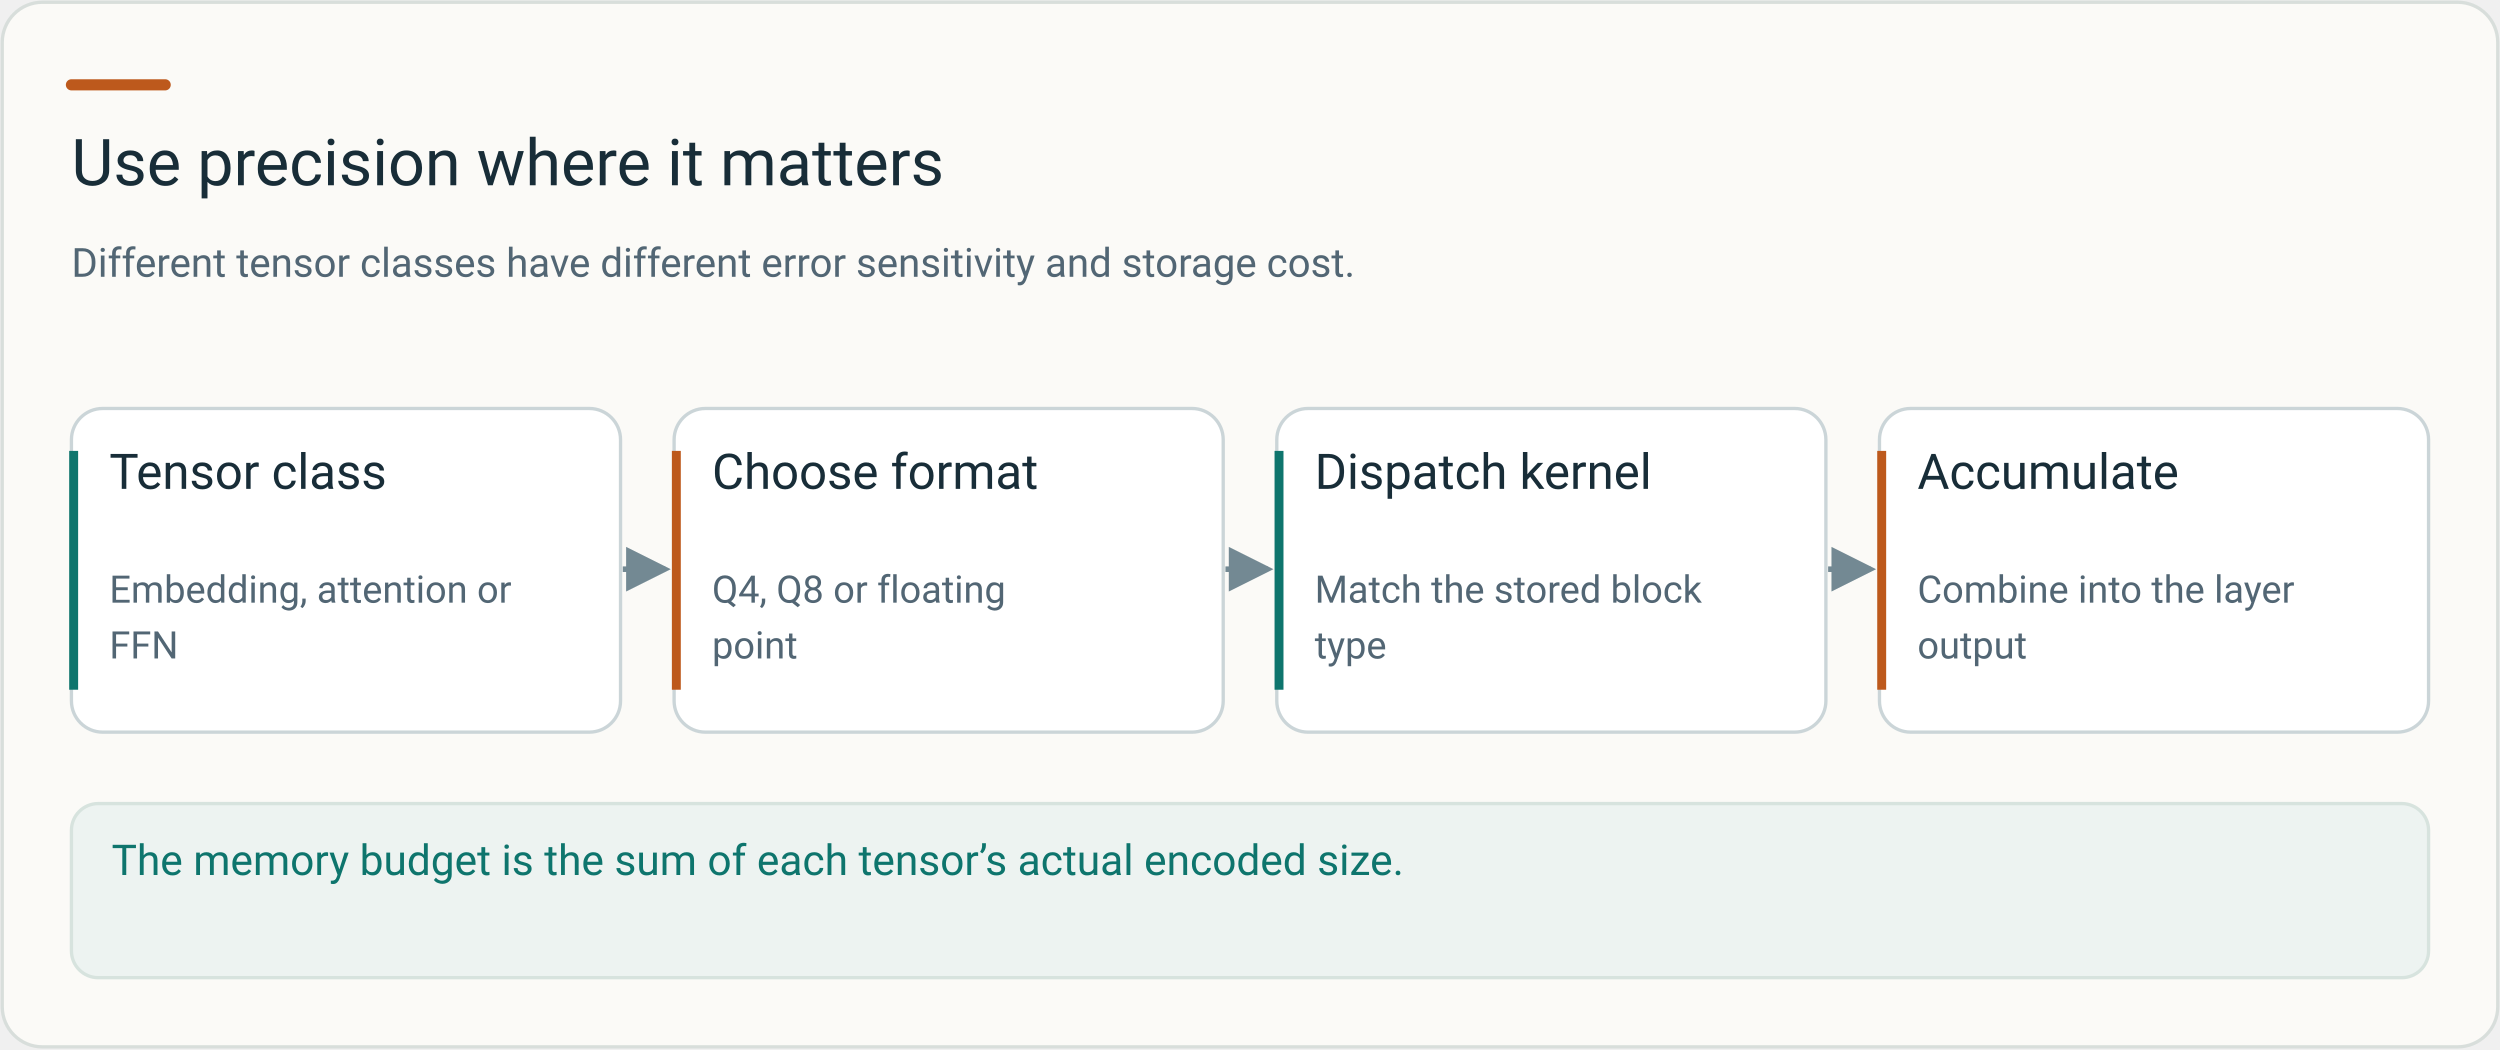
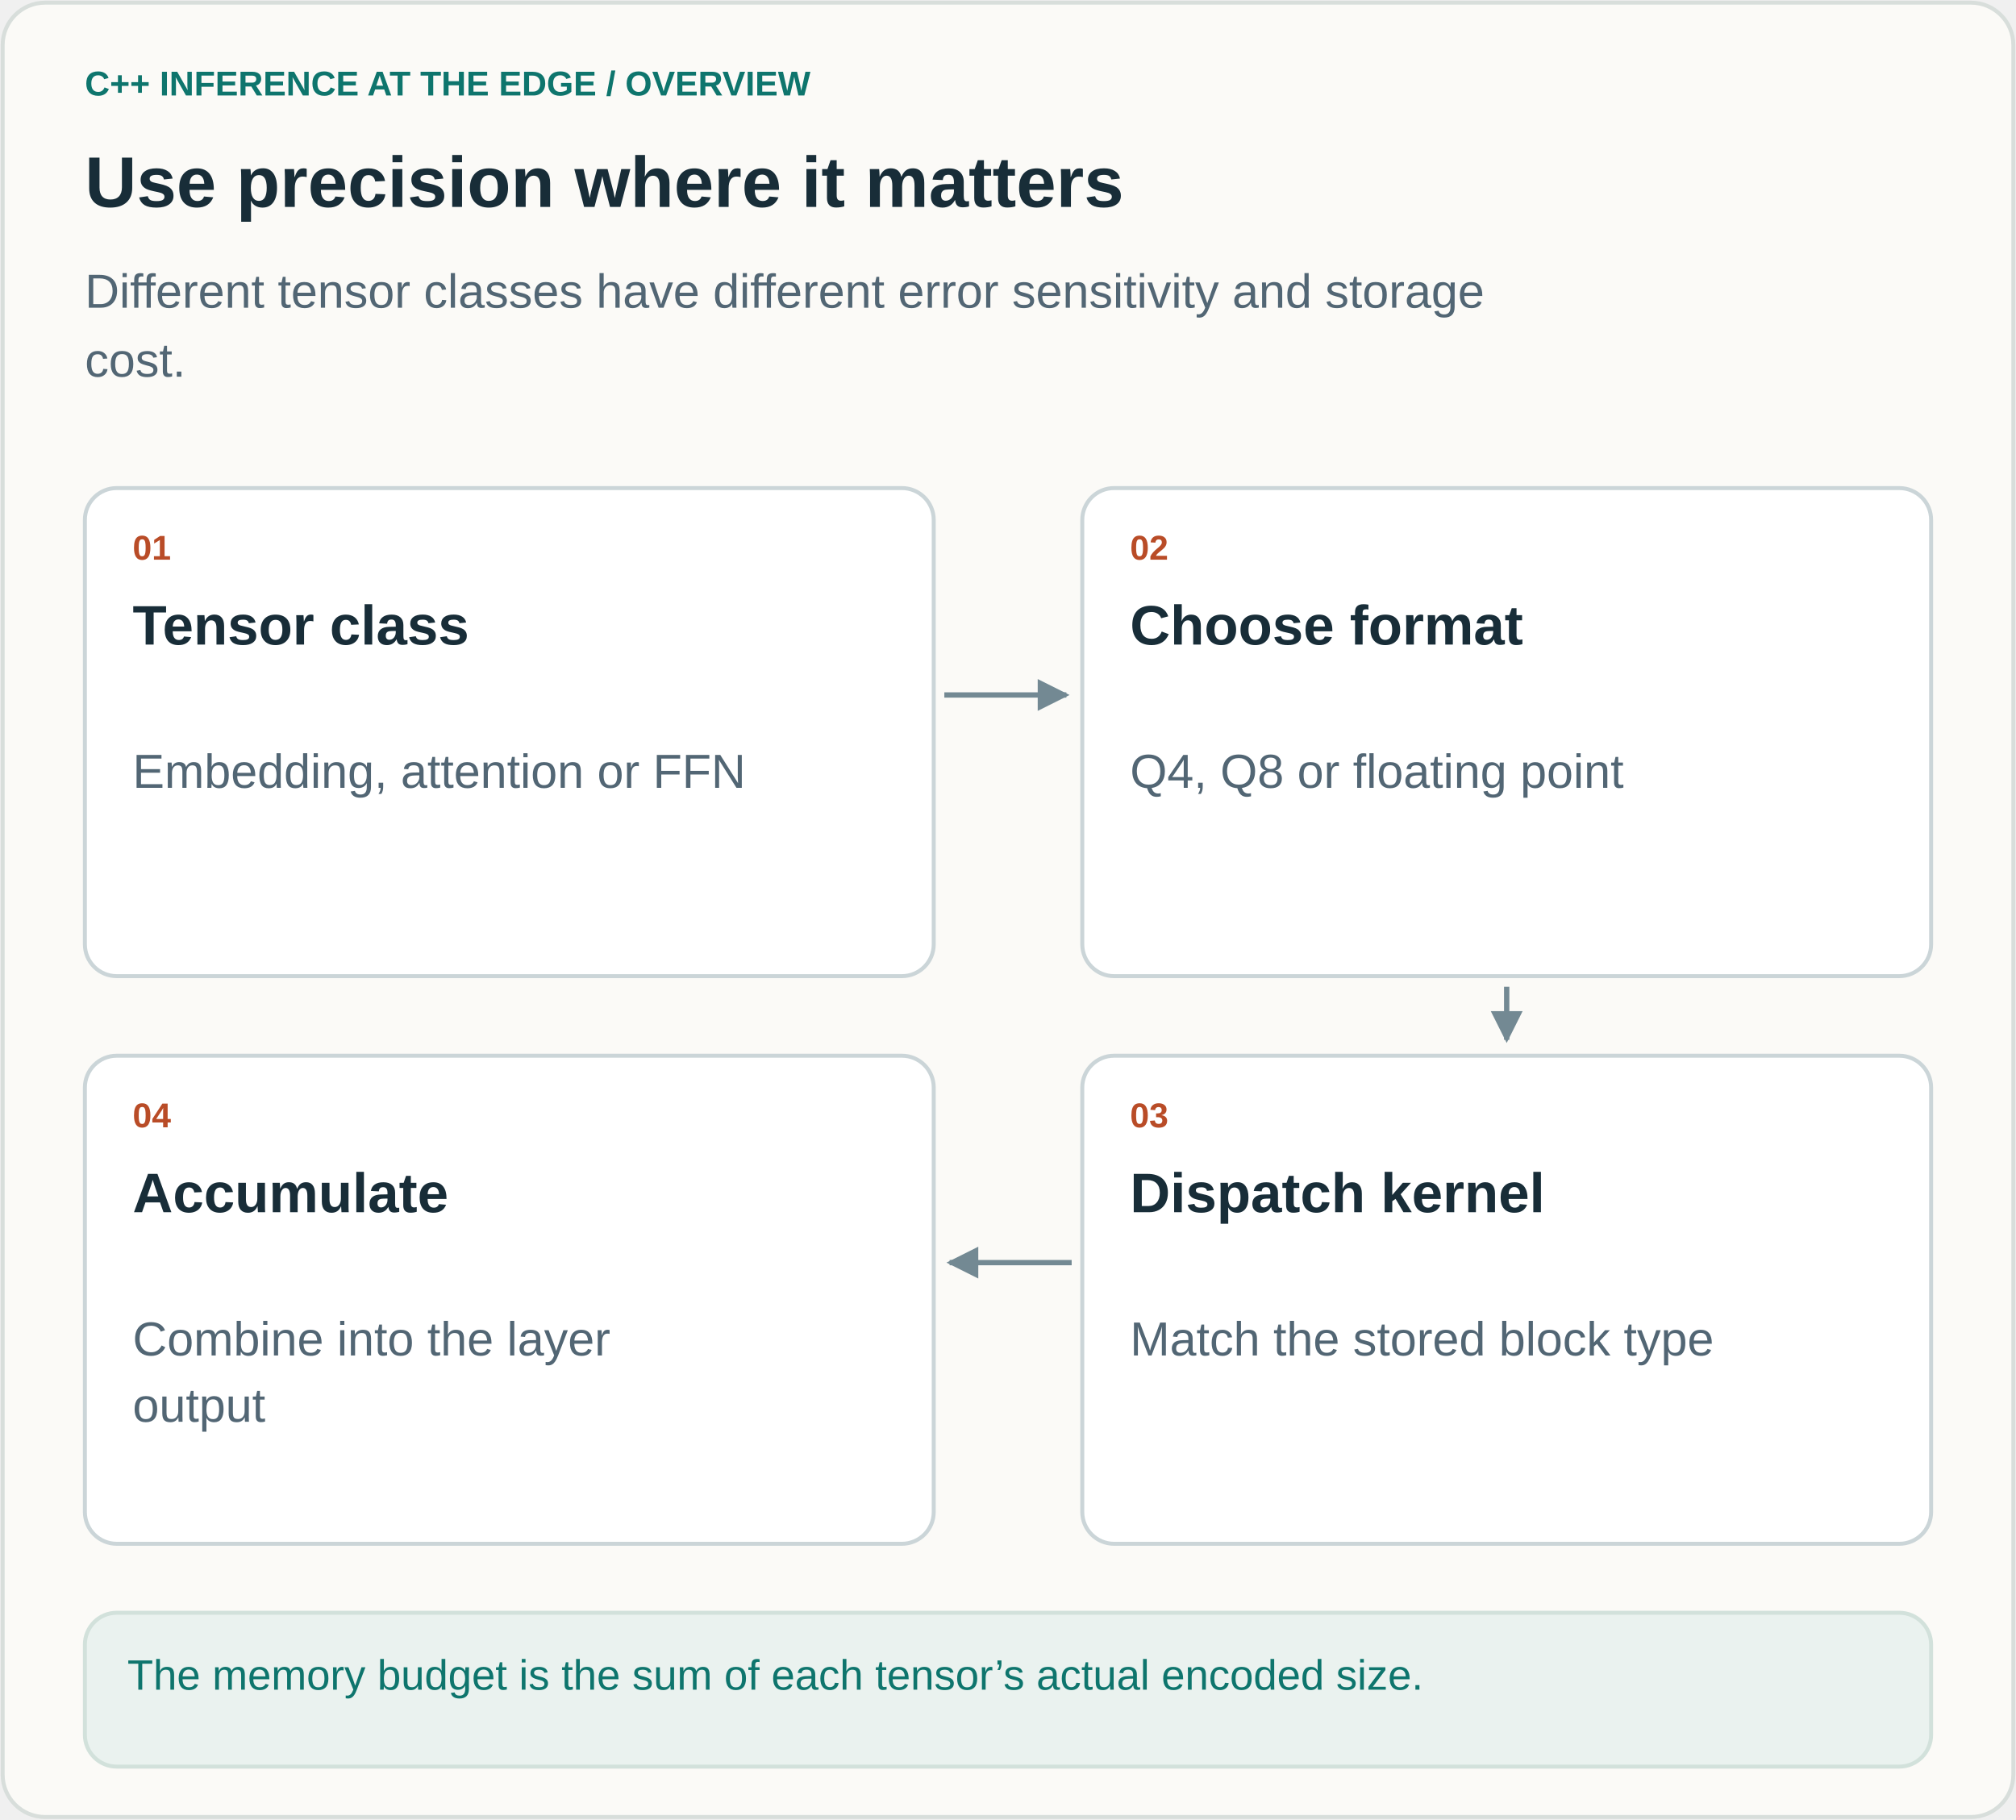
- <svg xmlns="http://www.w3.org/2000/svg" viewBox="0 0 1120 470" role="img" aria-labelledby="title desc">
+ <svg xmlns="http://www.w3.org/2000/svg" width="760" height="686" viewBox="0 0 760 686" role="img" aria-labelledby="title desc">
  <defs>
-     <marker id="arrow" markerWidth="8" markerHeight="8" refX="7" refY="4" orient="auto">
-       <path d="M0 0 L8 4 L0 8 Z" fill="#738993" />
+     <marker id="arrow" viewBox="0 0 10 10" refX="9" refY="5" markerWidth="6" markerHeight="6" orient="auto-start-reverse">
+       <path d="M0 0 L10 5 L0 10 Z" fill="#738993" />
    </marker>
  </defs>
-   <g font-family="Roboto, Arial, sans-serif">
-     <rect x="1" y="1" width="1118" height="468" rx="18" fill="#fbfaf7" stroke="#d8dedb" stroke-width="1.5" />
-     <path d="M32 38 H74" stroke="#bd591c" stroke-width="5" stroke-linecap="round" />
-     <text x="32" y="83" font-size="29" fill="#182d38" font-weight="400">Use precision where it matters</text>
-     <text x="32" y="124" font-size="18" fill="#526674" font-weight="400">Different tensor classes have different error sensitivity and storage cost.</text>
-     <rect x="32" y="183" width="246" height="145" rx="14" fill="#fff" stroke="#cbd5d8" stroke-width="1.5" />
-     <path d="M33 202 V309" stroke="#0e756d" stroke-width="4" />
-     <text x="49" y="219" font-size="22" fill="#182d38" font-weight="400">Tensor class</text>
-     <text x="49" y="270" font-size="17" fill="#526674" font-weight="400">Embedding, attention or</text>
-     <text x="49" y="295" font-size="17" fill="#526674" font-weight="400">FFN</text>
-     <path d="M279 255 H298" stroke="#738993" stroke-width="2.5" marker-end="url(#arrow)" fill="none" />
-     <rect x="302" y="183" width="246" height="145" rx="14" fill="#fff" stroke="#cbd5d8" stroke-width="1.5" />
-     <path d="M303 202 V309" stroke="#bd591c" stroke-width="4" />
-     <text x="319" y="219" font-size="22" fill="#182d38" font-weight="400">Choose format</text>
-     <text x="319" y="270" font-size="17" fill="#526674" font-weight="400">Q4, Q8 or floating</text>
-     <text x="319" y="295" font-size="17" fill="#526674" font-weight="400">point</text>
-     <path d="M549 255 H568" stroke="#738993" stroke-width="2.5" marker-end="url(#arrow)" fill="none" />
-     <rect x="572" y="183" width="246" height="145" rx="14" fill="#fff" stroke="#cbd5d8" stroke-width="1.5" />
-     <path d="M573 202 V309" stroke="#0e756d" stroke-width="4" />
-     <text x="589" y="219" font-size="22" fill="#182d38" font-weight="400">Dispatch kernel</text>
-     <text x="589" y="270" font-size="17" fill="#526674" font-weight="400">Match the stored block</text>
-     <text x="589" y="295" font-size="17" fill="#526674" font-weight="400">type</text>
-     <path d="M819 255 H838" stroke="#738993" stroke-width="2.5" marker-end="url(#arrow)" fill="none" />
-     <rect x="842" y="183" width="246" height="145" rx="14" fill="#fff" stroke="#cbd5d8" stroke-width="1.5" />
-     <path d="M843 202 V309" stroke="#bd591c" stroke-width="4" />
-     <text x="859" y="219" font-size="22" fill="#182d38" font-weight="400">Accumulate</text>
-     <text x="859" y="270" font-size="17" fill="#526674" font-weight="400">Combine into the layer</text>
-     <text x="859" y="295" font-size="17" fill="#526674" font-weight="400">output</text>
-     <rect x="32" y="360" width="1056" height="78" rx="12" fill="#edf3f1" stroke="#d7e3de" stroke-width="1.5" />
-     <text x="50" y="392" font-size="19" fill="#0e756d" font-weight="400">The memory budget is the sum of each tensor’s actual encoded size.</text>
+   <g font-family="Arial, Helvetica, sans-serif">
+     <rect x="1" y="1" width="758" height="684" rx="16" fill="#fbfaf7" stroke="#d8dedb" stroke-width="1.5" />
+     <text x="32" y="36" font-size="13" fill="#0e756d" font-weight="700" text-anchor="start">C++ INFERENCE AT THE EDGE  /  OVERVIEW</text>
+     <text x="32" y="78" font-size="27" fill="#182d38" font-weight="600" text-anchor="start">Use precision where it matters</text>
+     <text x="32" y="116" font-size="18" fill="#526674" font-weight="400" text-anchor="start">Different tensor classes have different error sensitivity and storage</text>
+     <text x="32" y="142" font-size="18" fill="#526674" font-weight="400" text-anchor="start">cost.</text>
+     <rect x="32" y="184" width="320" height="184" rx="12" fill="#fff" stroke="#cbd5d8" stroke-width="1.5" />
+     <text x="50" y="211" font-size="13" fill="#b94c27" font-weight="700" text-anchor="start">01</text>
+     <text x="50" y="243" font-size="21" fill="#182d38" font-weight="600" text-anchor="start">Tensor class</text>
+     <text x="50" y="297" font-size="18" fill="#526674" font-weight="400" text-anchor="start">Embedding, attention or FFN</text>
+     <rect x="408" y="184" width="320" height="184" rx="12" fill="#fff" stroke="#cbd5d8" stroke-width="1.5" />
+     <text x="426" y="211" font-size="13" fill="#b94c27" font-weight="700" text-anchor="start">02</text>
+     <text x="426" y="243" font-size="21" fill="#182d38" font-weight="600" text-anchor="start">Choose format</text>
+     <text x="426" y="297" font-size="18" fill="#526674" font-weight="400" text-anchor="start">Q4, Q8 or floating point</text>
+     <rect x="408" y="398" width="320" height="184" rx="12" fill="#fff" stroke="#cbd5d8" stroke-width="1.5" />
+     <text x="426" y="425" font-size="13" fill="#b94c27" font-weight="700" text-anchor="start">03</text>
+     <text x="426" y="457" font-size="21" fill="#182d38" font-weight="600" text-anchor="start">Dispatch kernel</text>
+     <text x="426" y="511" font-size="18" fill="#526674" font-weight="400" text-anchor="start">Match the stored block type</text>
+     <rect x="32" y="398" width="320" height="184" rx="12" fill="#fff" stroke="#cbd5d8" stroke-width="1.5" />
+     <text x="50" y="425" font-size="13" fill="#b94c27" font-weight="700" text-anchor="start">04</text>
+     <text x="50" y="457" font-size="21" fill="#182d38" font-weight="600" text-anchor="start">Accumulate</text>
+     <text x="50" y="511" font-size="18" fill="#526674" font-weight="400" text-anchor="start">Combine into the layer</text>
+     <text x="50" y="536" font-size="18" fill="#526674" font-weight="400" text-anchor="start">output</text>
+     <path d="M356 262 L402 262" fill="none" stroke="#738993" stroke-width="2" marker-end="url(#arrow)" />
+     <path d="M568 372 L568 392" fill="none" stroke="#738993" stroke-width="2" marker-end="url(#arrow)" />
+     <path d="M404 476 L358 476" fill="none" stroke="#738993" stroke-width="2" marker-end="url(#arrow)" />
+     <rect x="32" y="608" width="696" height="58" rx="12" fill="#eaf2ef" stroke="#d2e1db" stroke-width="1.5" />
+     <text x="48" y="637" font-size="16" fill="#0e756d" font-weight="400" text-anchor="start">The memory budget is the sum of each tensor’s actual encoded size.</text>
  </g>
</svg>
